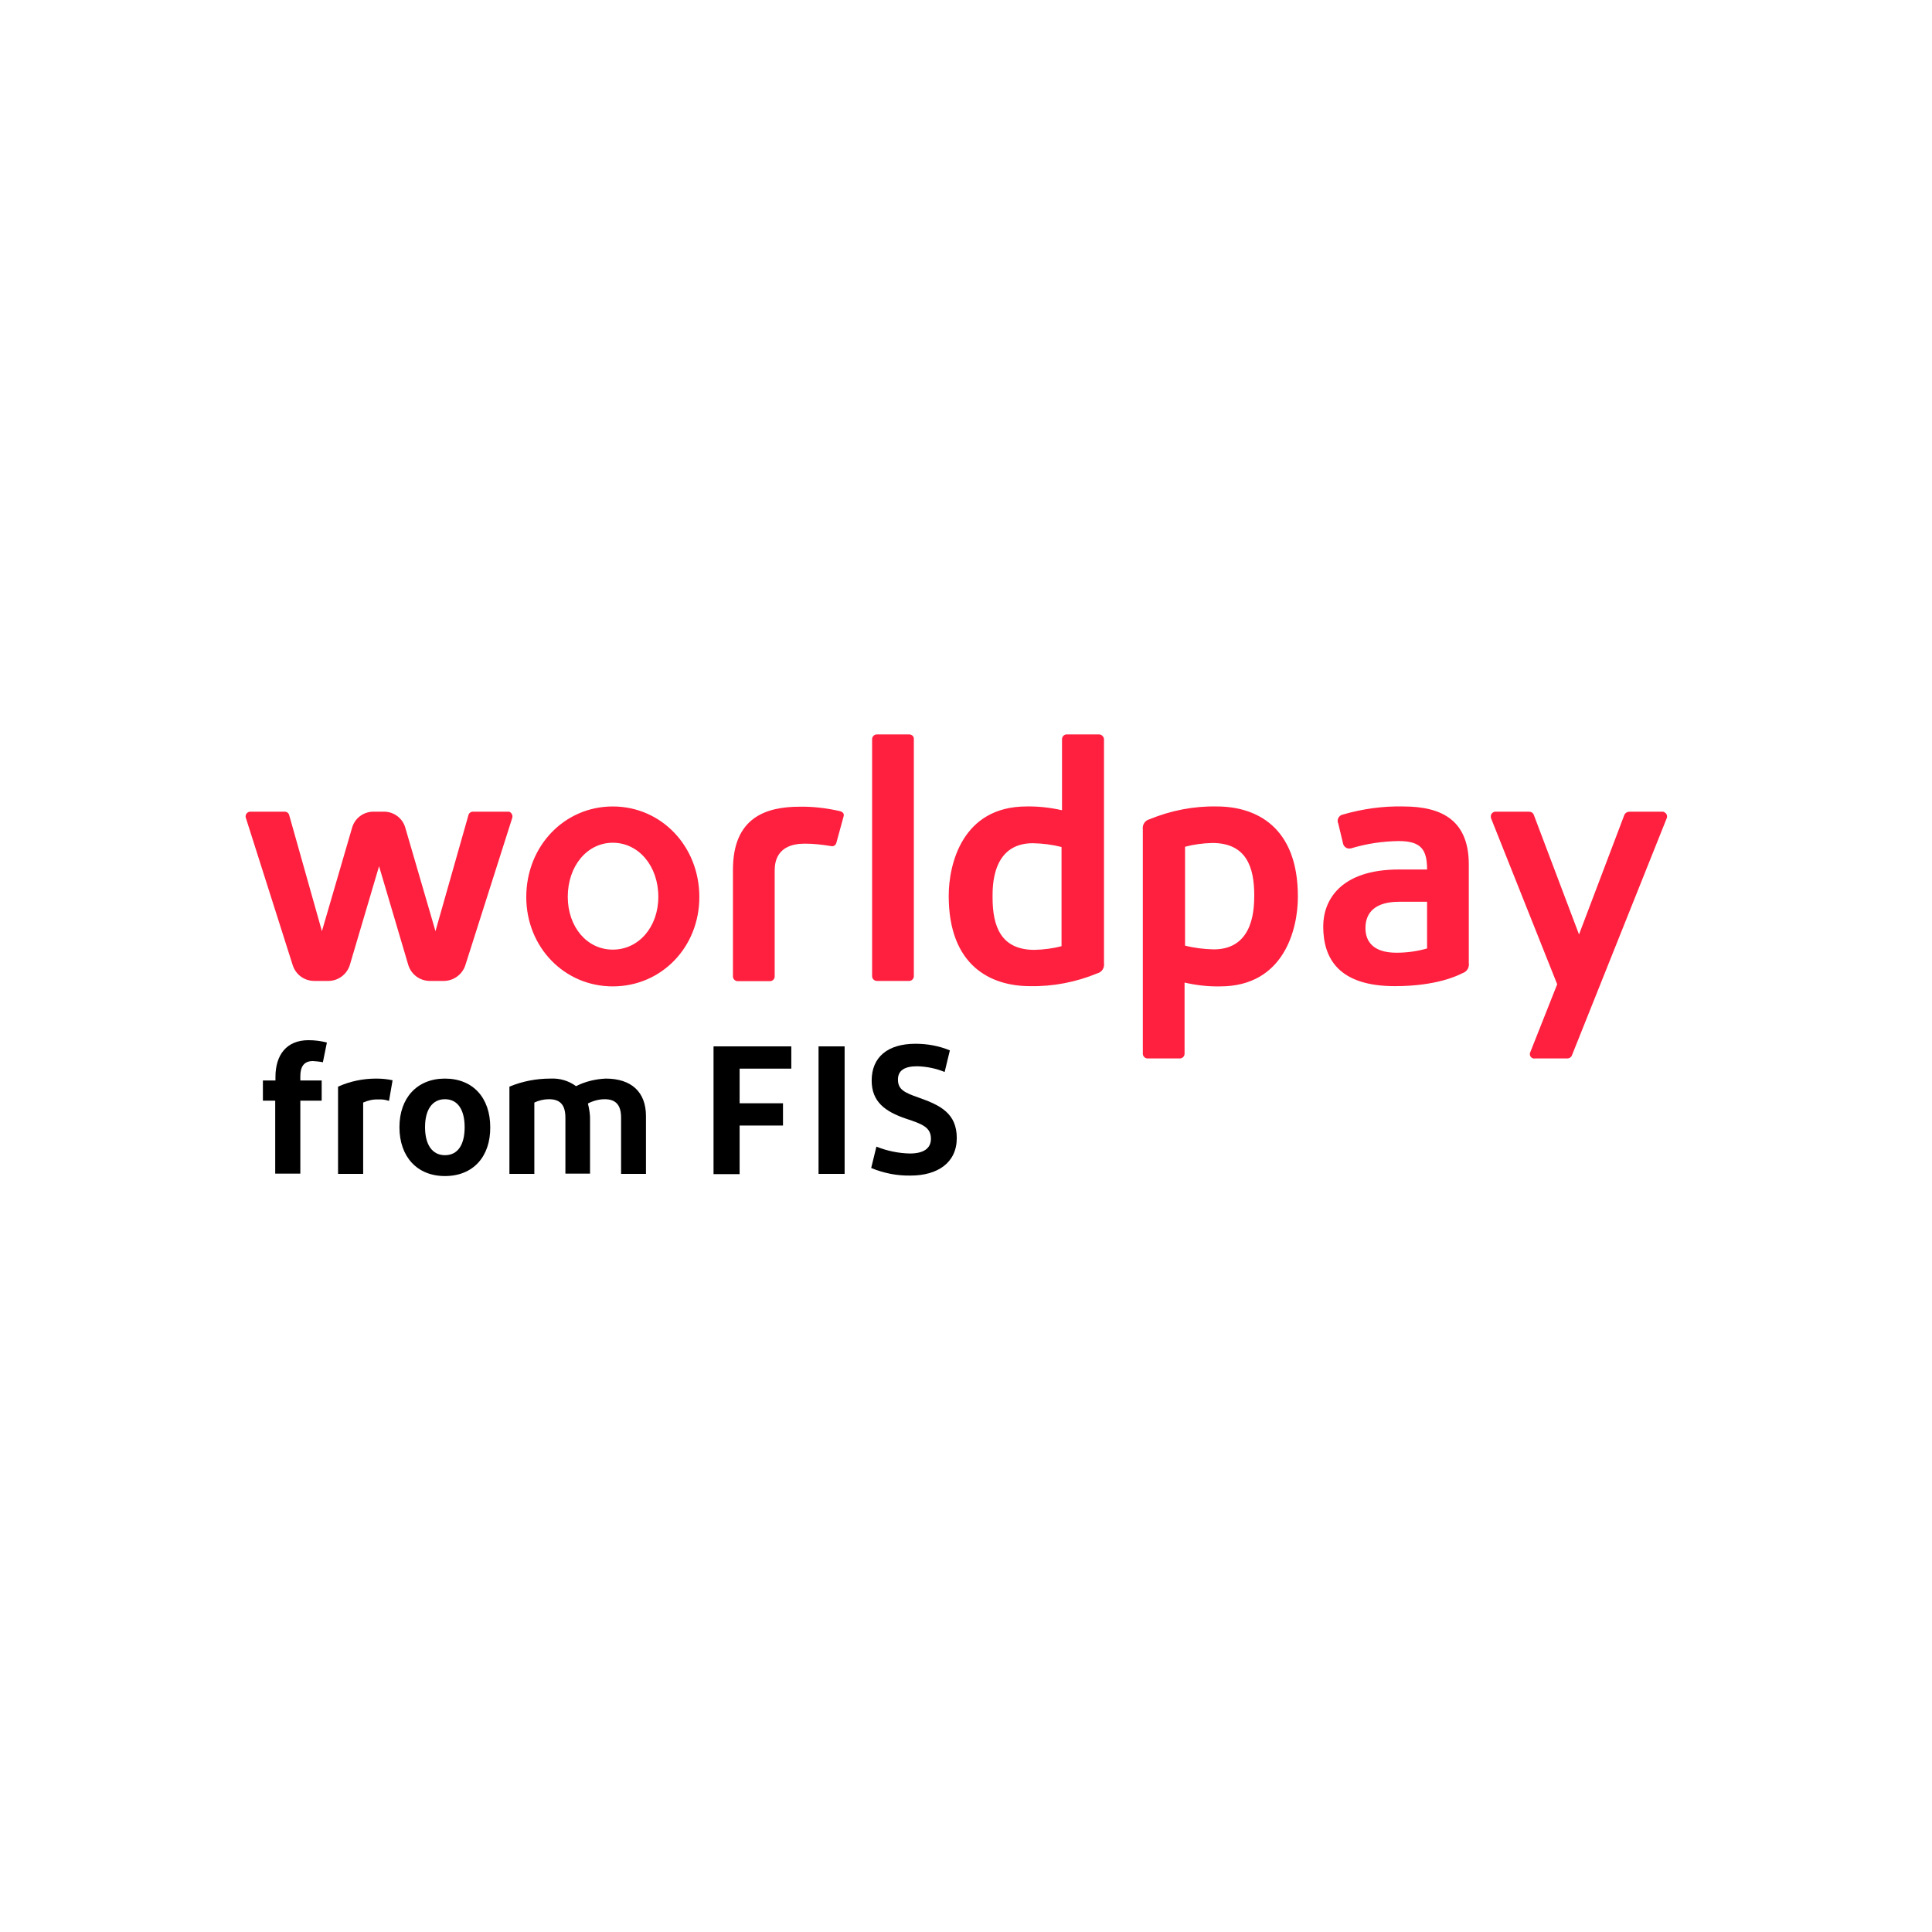
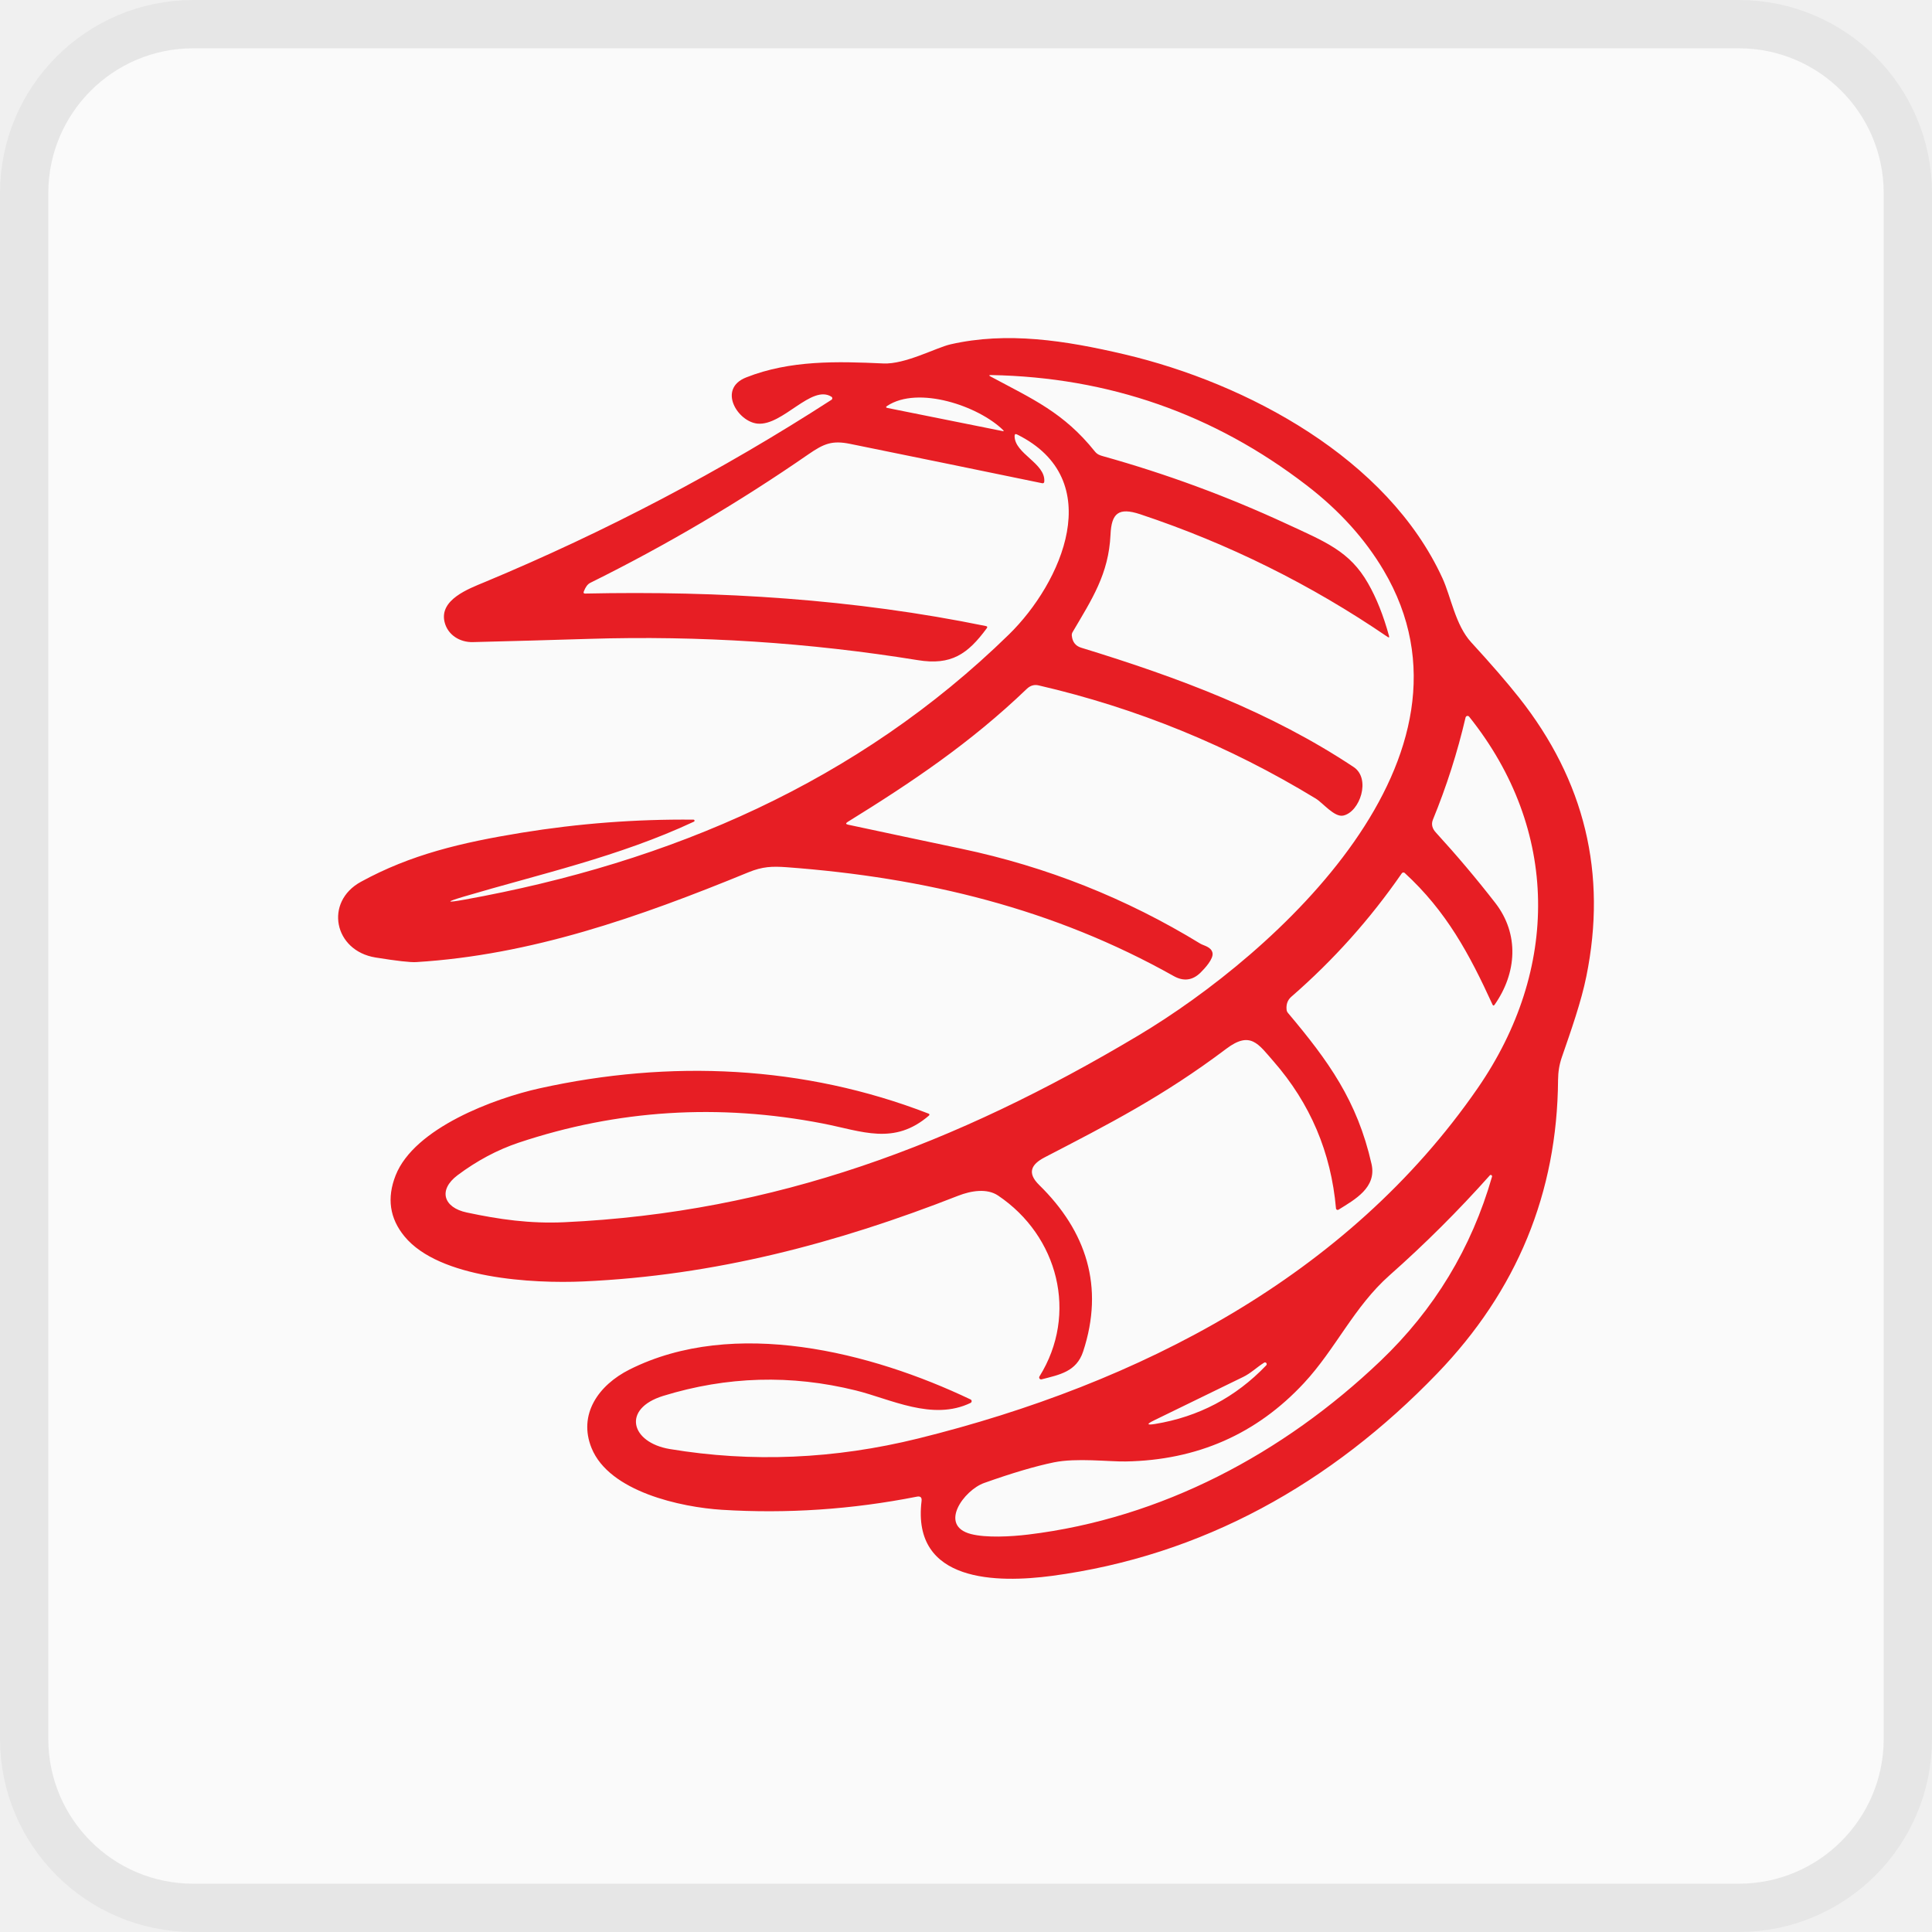
<svg xmlns="http://www.w3.org/2000/svg" width="40" height="40" viewBox="0 0 40 40" fill="none">
-   <g clip-path="url(#clip0_461_4038)">
-     <rect width="40" height="40" fill="white" />
-     <path d="M12.687 16.697C11.681 16.697 10.896 17.521 10.896 18.572C10.896 19.607 11.681 20.422 12.687 20.422C13.693 20.422 14.479 19.612 14.479 18.572C14.479 17.521 13.693 16.697 12.687 16.697ZM12.687 19.661C12.152 19.661 11.755 19.19 11.755 18.567C11.755 17.929 12.157 17.448 12.687 17.448C13.222 17.448 13.63 17.929 13.63 18.567C13.63 19.195 13.222 19.661 12.687 19.661ZM18.822 15.205H18.155C18.101 15.205 18.056 15.249 18.056 15.303V20.211C18.056 20.265 18.101 20.309 18.155 20.309H18.822C18.876 20.309 18.92 20.265 18.92 20.211V15.303C18.925 15.249 18.881 15.205 18.822 15.205ZM17.374 16.79C17.109 16.731 16.834 16.697 16.56 16.702C15.867 16.702 15.175 16.918 15.175 18.007V20.216C15.175 20.27 15.22 20.314 15.274 20.314H15.941C15.995 20.314 16.039 20.27 16.039 20.216V18.027C16.039 17.865 16.069 17.467 16.663 17.467C16.844 17.467 17.026 17.487 17.203 17.517C17.252 17.531 17.301 17.502 17.315 17.453L17.463 16.913C17.487 16.844 17.448 16.805 17.374 16.79ZM10.503 16.805H9.791C9.747 16.805 9.708 16.834 9.698 16.878L9.016 19.279L8.393 17.143C8.339 16.942 8.157 16.805 7.951 16.805H7.73C7.524 16.805 7.342 16.942 7.288 17.143L6.665 19.279L5.988 16.878C5.978 16.834 5.939 16.805 5.895 16.805H5.183C5.129 16.805 5.085 16.849 5.085 16.903C5.085 16.913 5.085 16.923 5.09 16.932L6.061 19.985C6.125 20.181 6.302 20.309 6.508 20.309H6.798C7.004 20.309 7.185 20.172 7.244 19.975L7.848 17.934L8.452 19.975C8.51 20.172 8.692 20.309 8.898 20.309H9.188C9.389 20.309 9.571 20.177 9.634 19.985L10.606 16.932C10.621 16.878 10.591 16.825 10.542 16.805C10.523 16.805 10.513 16.805 10.503 16.805ZM34.42 16.805H33.737C33.693 16.805 33.649 16.829 33.63 16.873L32.692 19.347L31.755 16.869C31.74 16.829 31.701 16.805 31.657 16.805H30.974C30.92 16.8 30.871 16.839 30.866 16.893C30.866 16.908 30.866 16.927 30.871 16.942L32.24 20.378L31.686 21.777C31.661 21.821 31.676 21.88 31.72 21.904C31.74 21.914 31.76 21.919 31.779 21.914H32.452C32.491 21.914 32.53 21.89 32.545 21.85L34.503 16.952C34.528 16.903 34.513 16.844 34.464 16.82C34.454 16.81 34.439 16.805 34.42 16.805ZM22.753 15.205H22.086C22.032 15.205 21.988 15.249 21.988 15.303V16.775C21.747 16.721 21.502 16.692 21.252 16.697C19.922 16.697 19.642 17.894 19.642 18.547C19.642 19.995 20.511 20.417 21.325 20.417C21.801 20.427 22.277 20.334 22.719 20.152C22.812 20.128 22.871 20.039 22.857 19.941V15.303C22.852 15.249 22.807 15.205 22.753 15.205ZM21.983 19.588C21.801 19.637 21.61 19.661 21.419 19.666C20.717 19.666 20.55 19.171 20.55 18.581C20.55 18.37 20.53 17.458 21.384 17.458C21.585 17.462 21.787 17.487 21.978 17.536V19.588H21.983ZM29.055 16.697C28.633 16.687 28.211 16.746 27.804 16.864C27.73 16.878 27.686 16.947 27.696 17.016C27.696 17.026 27.701 17.035 27.706 17.045L27.804 17.453C27.814 17.526 27.882 17.58 27.956 17.566C27.961 17.566 27.966 17.566 27.966 17.566C28.29 17.467 28.623 17.418 28.957 17.413C29.423 17.413 29.546 17.59 29.546 18.002H28.967C27.74 18.002 27.396 18.65 27.396 19.18C27.396 19.848 27.72 20.417 28.879 20.417C29.747 20.417 30.184 20.196 30.282 20.147C30.371 20.118 30.425 20.029 30.41 19.936V17.914C30.415 17.001 29.875 16.697 29.055 16.697ZM29.546 19.637C29.34 19.696 29.129 19.725 28.913 19.725C28.412 19.725 28.27 19.475 28.27 19.215C28.27 18.881 28.486 18.67 28.967 18.67H29.546V19.637ZM25.193 16.697C24.717 16.687 24.241 16.78 23.799 16.962C23.706 16.986 23.647 17.075 23.661 17.173V21.816C23.661 21.87 23.706 21.914 23.76 21.914H24.427C24.481 21.914 24.525 21.87 24.525 21.816V20.343C24.766 20.398 25.011 20.427 25.261 20.422C26.591 20.422 26.871 19.224 26.871 18.572C26.876 17.119 26.007 16.697 25.193 16.697ZM25.129 19.656C24.928 19.651 24.726 19.627 24.535 19.578V17.531C24.717 17.482 24.908 17.458 25.099 17.453C25.801 17.453 25.968 17.948 25.968 18.537C25.963 18.744 25.988 19.656 25.129 19.656Z" fill="#FF1F3E" />
-     <path d="M5.703 22.375V22.297C5.703 21.84 5.934 21.536 6.385 21.536C6.513 21.536 6.645 21.551 6.768 21.585L6.685 21.993C6.616 21.978 6.547 21.973 6.479 21.968C6.287 21.968 6.218 22.091 6.218 22.282V22.37H6.66V22.788H6.218V24.299H5.698V22.788H5.443V22.37H5.703V22.375Z" fill="black" />
-     <path d="M7.789 22.331C7.902 22.331 8.015 22.341 8.128 22.366L8.054 22.793C7.98 22.768 7.907 22.758 7.833 22.763C7.725 22.758 7.617 22.783 7.519 22.827V24.304H6.999V22.498C7.249 22.385 7.519 22.331 7.789 22.331Z" fill="black" />
-     <path d="M9.212 24.349C8.633 24.349 8.27 23.946 8.27 23.337C8.27 22.734 8.633 22.331 9.212 22.331C9.796 22.331 10.15 22.734 10.15 23.337C10.155 23.946 9.796 24.349 9.212 24.349ZM9.212 23.917C9.482 23.917 9.62 23.696 9.62 23.337C9.62 22.984 9.482 22.758 9.212 22.758C8.947 22.758 8.8 22.979 8.8 23.337C8.8 23.696 8.947 23.917 9.212 23.917Z" fill="black" />
-     <path d="M12.859 24.304V23.141C12.859 22.886 12.756 22.758 12.52 22.758C12.398 22.758 12.275 22.793 12.172 22.847C12.201 22.964 12.221 23.082 12.216 23.2V24.299H11.706V23.141C11.706 22.886 11.607 22.758 11.367 22.758C11.259 22.758 11.156 22.783 11.063 22.827V24.304H10.547V22.498C10.817 22.385 11.107 22.331 11.396 22.331C11.588 22.321 11.774 22.375 11.926 22.488C12.118 22.39 12.329 22.341 12.54 22.331C13.075 22.331 13.374 22.611 13.374 23.107V24.304H12.859Z" fill="black" />
-     <path d="M14.773 24.304V21.664H16.383V22.125H15.313V22.842H16.211V23.303H15.313V24.309H14.773V24.304Z" fill="black" />
-     <path d="M16.947 21.664H17.487V24.304H16.947V21.664Z" fill="black" />
-     <path d="M18.145 23.74C18.366 23.828 18.601 23.877 18.837 23.882C19.126 23.882 19.274 23.774 19.274 23.578C19.274 23.342 19.102 23.274 18.758 23.161C18.326 23.014 18.047 22.812 18.047 22.371C18.047 21.89 18.375 21.61 18.955 21.61C19.2 21.61 19.441 21.654 19.666 21.747L19.558 22.194C19.377 22.12 19.185 22.081 18.989 22.076C18.724 22.076 18.591 22.165 18.591 22.351C18.591 22.557 18.724 22.621 19.018 22.724C19.465 22.881 19.809 23.048 19.809 23.563C19.809 24.069 19.416 24.339 18.852 24.339C18.572 24.344 18.297 24.29 18.037 24.182L18.145 23.74Z" fill="black" />
-   </g>
-   <defs>
-     <clipPath id="clip0_461_4038">
-       <rect width="40" height="40" fill="white" />
-     </clipPath>
-   </defs>
+   <rect x="0.5" y="0.5" width="39" height="39" rx="3.5" fill="#FAFAFA" />
+   <rect x="0.5" y="0.5" width="39" height="39" rx="3.5" stroke="#E6E6E6" />
+   <path d="M9.597 18.565C9.228 18.675 9.233 18.695 9.613 18.627C13.879 17.857 17.758 16.195 20.889 13.136C21.977 12.073 22.944 9.928 21.057 8.995C21.023 8.979 21.006 8.99 21.006 9.027C21.005 9.394 21.646 9.59 21.621 9.968C21.619 9.998 21.603 10.01 21.574 10.004C20.248 9.73 18.924 9.459 17.601 9.19C17.232 9.115 17.061 9.182 16.74 9.404C15.299 10.401 13.792 11.289 12.221 12.067C12.166 12.094 12.122 12.154 12.087 12.246C12.075 12.275 12.085 12.29 12.116 12.289C14.898 12.23 17.683 12.402 20.412 12.962C20.442 12.968 20.448 12.983 20.43 13.007C20.034 13.546 19.691 13.779 19.005 13.668C16.75 13.303 14.48 13.156 12.195 13.227C11.394 13.252 10.593 13.274 9.791 13.294C9.522 13.301 9.269 13.147 9.204 12.877C9.094 12.416 9.699 12.191 10.03 12.054C12.54 11.008 14.935 9.75 17.214 8.278C17.219 8.275 17.224 8.27 17.227 8.264C17.23 8.259 17.232 8.252 17.232 8.246C17.232 8.24 17.23 8.234 17.227 8.228C17.224 8.222 17.219 8.218 17.214 8.214C16.802 7.953 16.207 8.816 15.687 8.771C15.272 8.734 14.849 8.05 15.449 7.814C16.359 7.454 17.339 7.481 18.286 7.525C18.741 7.547 19.381 7.197 19.68 7.129C20.851 6.862 22.051 7.047 23.288 7.338C25.82 7.936 28.726 9.488 29.865 11.972C30.041 12.355 30.132 12.943 30.461 13.3C30.871 13.747 31.202 14.129 31.451 14.444C32.811 16.164 33.276 18.087 32.844 20.213C32.738 20.739 32.527 21.336 32.336 21.889C32.285 22.036 32.259 22.192 32.258 22.357C32.241 24.697 31.407 26.723 29.756 28.436C27.561 30.714 24.898 32.211 21.778 32.627C20.664 32.774 18.873 32.778 19.08 31.077C19.089 31.002 19.057 30.972 18.982 30.987C17.639 31.252 16.295 31.342 14.951 31.259C14.102 31.206 12.613 30.886 12.247 29.979C11.968 29.29 12.382 28.681 13.037 28.353C15.198 27.271 18.039 27.994 20.094 28.974C20.101 28.977 20.107 28.982 20.111 28.988C20.115 28.995 20.117 29.002 20.117 29.01C20.117 29.017 20.115 29.024 20.111 29.031C20.107 29.037 20.101 29.042 20.094 29.046C19.305 29.426 18.437 28.964 17.716 28.787C16.377 28.456 15.049 28.494 13.732 28.9C12.868 29.166 13.058 29.866 13.868 30.001C15.565 30.283 17.279 30.21 19.012 29.782C23.583 28.65 27.901 26.429 30.595 22.528C32.291 20.071 32.289 17.179 30.417 14.838C30.412 14.832 30.406 14.827 30.398 14.824C30.391 14.822 30.383 14.821 30.375 14.823C30.367 14.825 30.36 14.828 30.355 14.834C30.349 14.84 30.345 14.847 30.343 14.854C30.174 15.579 29.948 16.284 29.667 16.97C29.628 17.066 29.654 17.156 29.727 17.235C30.157 17.705 30.568 18.191 30.959 18.695C31.459 19.341 31.404 20.146 30.944 20.802C30.927 20.826 30.912 20.825 30.9 20.797C30.421 19.75 29.945 18.865 29.083 18.074C29.079 18.07 29.074 18.067 29.068 18.066C29.062 18.064 29.057 18.063 29.051 18.064C29.045 18.065 29.039 18.067 29.034 18.07C29.029 18.073 29.025 18.077 29.022 18.082C28.37 19.026 27.608 19.878 26.735 20.637C26.66 20.703 26.627 20.79 26.637 20.9C26.639 20.928 26.649 20.952 26.667 20.973C27.501 21.963 28.1 22.789 28.396 24.099C28.507 24.588 28.049 24.836 27.713 25.045C27.708 25.048 27.703 25.05 27.697 25.05C27.691 25.05 27.684 25.049 27.679 25.046C27.674 25.044 27.669 25.04 27.666 25.035C27.662 25.03 27.66 25.024 27.66 25.018C27.558 23.858 27.127 22.844 26.367 21.974C26.052 21.614 25.889 21.337 25.39 21.713C24.083 22.698 22.945 23.279 21.63 23.961C21.346 24.108 21.262 24.285 21.514 24.533C22.492 25.49 22.867 26.64 22.425 27.982C22.286 28.402 21.934 28.462 21.565 28.558C21.558 28.56 21.549 28.56 21.542 28.557C21.534 28.554 21.527 28.549 21.523 28.543C21.518 28.536 21.515 28.529 21.515 28.52C21.514 28.512 21.517 28.504 21.521 28.498C22.327 27.205 21.91 25.589 20.663 24.752C20.436 24.6 20.11 24.65 19.837 24.757C17.32 25.744 14.79 26.41 12.075 26.531C11.035 26.577 9.097 26.474 8.376 25.6C8.067 25.226 8.006 24.804 8.191 24.335C8.579 23.352 10.238 22.739 11.175 22.532C13.866 21.936 16.642 22.054 19.229 23.058C19.232 23.059 19.235 23.061 19.238 23.064C19.24 23.067 19.241 23.071 19.242 23.074C19.243 23.078 19.242 23.082 19.241 23.085C19.24 23.089 19.237 23.092 19.235 23.095C18.511 23.72 17.85 23.42 17.041 23.262C14.883 22.843 12.781 22.975 10.735 23.659C10.295 23.807 9.875 24.031 9.474 24.331C9.064 24.639 9.184 25.002 9.662 25.103C10.34 25.248 10.973 25.337 11.683 25.305C16.043 25.103 19.784 23.695 23.561 21.443C26.419 19.739 30.931 15.662 28.645 11.806C28.256 11.15 27.724 10.563 27.05 10.046C25.131 8.57 22.954 7.81 20.518 7.765C20.473 7.765 20.471 7.775 20.51 7.796C21.377 8.261 22.023 8.541 22.668 9.347C22.718 9.409 22.771 9.427 22.843 9.447C24.142 9.81 25.402 10.274 26.623 10.839C27.444 11.219 27.945 11.412 28.325 12.079C28.499 12.383 28.643 12.745 28.758 13.166C28.767 13.199 28.757 13.205 28.728 13.186C27.138 12.1 25.43 11.254 23.604 10.646C23.157 10.499 23.012 10.626 22.992 11.068C22.955 11.885 22.604 12.411 22.207 13.087C22.193 13.11 22.188 13.136 22.191 13.163C22.204 13.293 22.27 13.376 22.388 13.411C24.411 14.031 26.303 14.738 28.025 15.88C28.39 16.122 28.154 16.814 27.809 16.886C27.626 16.924 27.389 16.623 27.242 16.534C25.446 15.44 23.532 14.659 21.503 14.19C21.413 14.169 21.332 14.193 21.26 14.261C20.087 15.387 18.866 16.203 17.548 17.018C17.506 17.045 17.509 17.063 17.558 17.074C18.345 17.242 19.127 17.409 19.904 17.572C21.668 17.943 23.316 18.598 24.851 19.537C24.919 19.579 25.073 19.6 25.103 19.725C25.133 19.849 24.937 20.057 24.855 20.138C24.689 20.3 24.503 20.323 24.298 20.207C21.816 18.813 19.157 18.168 16.291 17.955C15.986 17.933 15.787 17.94 15.493 18.061C13.209 18.998 10.991 19.773 8.619 19.919C8.498 19.927 8.216 19.895 7.775 19.824C6.911 19.684 6.713 18.673 7.47 18.258C8.503 17.692 9.546 17.446 10.798 17.241C11.978 17.049 13.165 16.958 14.357 16.97C14.362 16.97 14.367 16.971 14.371 16.974C14.375 16.977 14.378 16.982 14.379 16.987C14.38 16.992 14.38 16.997 14.377 17.002C14.375 17.006 14.371 17.01 14.366 17.012C12.809 17.74 11.169 18.098 9.597 18.565ZM20.768 8.904C20.258 8.404 19.007 7.98 18.368 8.404C18.336 8.425 18.338 8.439 18.376 8.447L20.757 8.925C20.785 8.931 20.788 8.924 20.768 8.904ZM23.307 30.258C22.953 30.264 22.289 30.18 21.817 30.277C21.435 30.356 20.955 30.497 20.377 30.703C19.959 30.85 19.422 31.585 20.104 31.761C20.415 31.841 20.919 31.816 21.291 31.771C24.049 31.436 26.567 30.097 28.578 28.18C29.695 27.115 30.466 25.842 30.891 24.361C30.892 24.355 30.892 24.349 30.889 24.343C30.887 24.337 30.883 24.332 30.877 24.329C30.872 24.326 30.866 24.325 30.86 24.326C30.854 24.327 30.849 24.33 30.845 24.335C30.195 25.064 29.504 25.753 28.77 26.403C28.033 27.055 27.654 27.928 26.999 28.633C26.018 29.69 24.787 30.232 23.307 30.258ZM23.913 29.482C24.815 29.334 25.582 28.93 26.215 28.269C26.221 28.262 26.225 28.254 26.226 28.245C26.226 28.236 26.223 28.227 26.218 28.22C26.212 28.213 26.204 28.209 26.195 28.207C26.187 28.206 26.178 28.208 26.171 28.213C26.02 28.308 25.895 28.433 25.737 28.509C25.092 28.824 24.476 29.124 23.89 29.409C23.734 29.485 23.742 29.509 23.913 29.482Z" fill="#E71E24" />
</svg>
